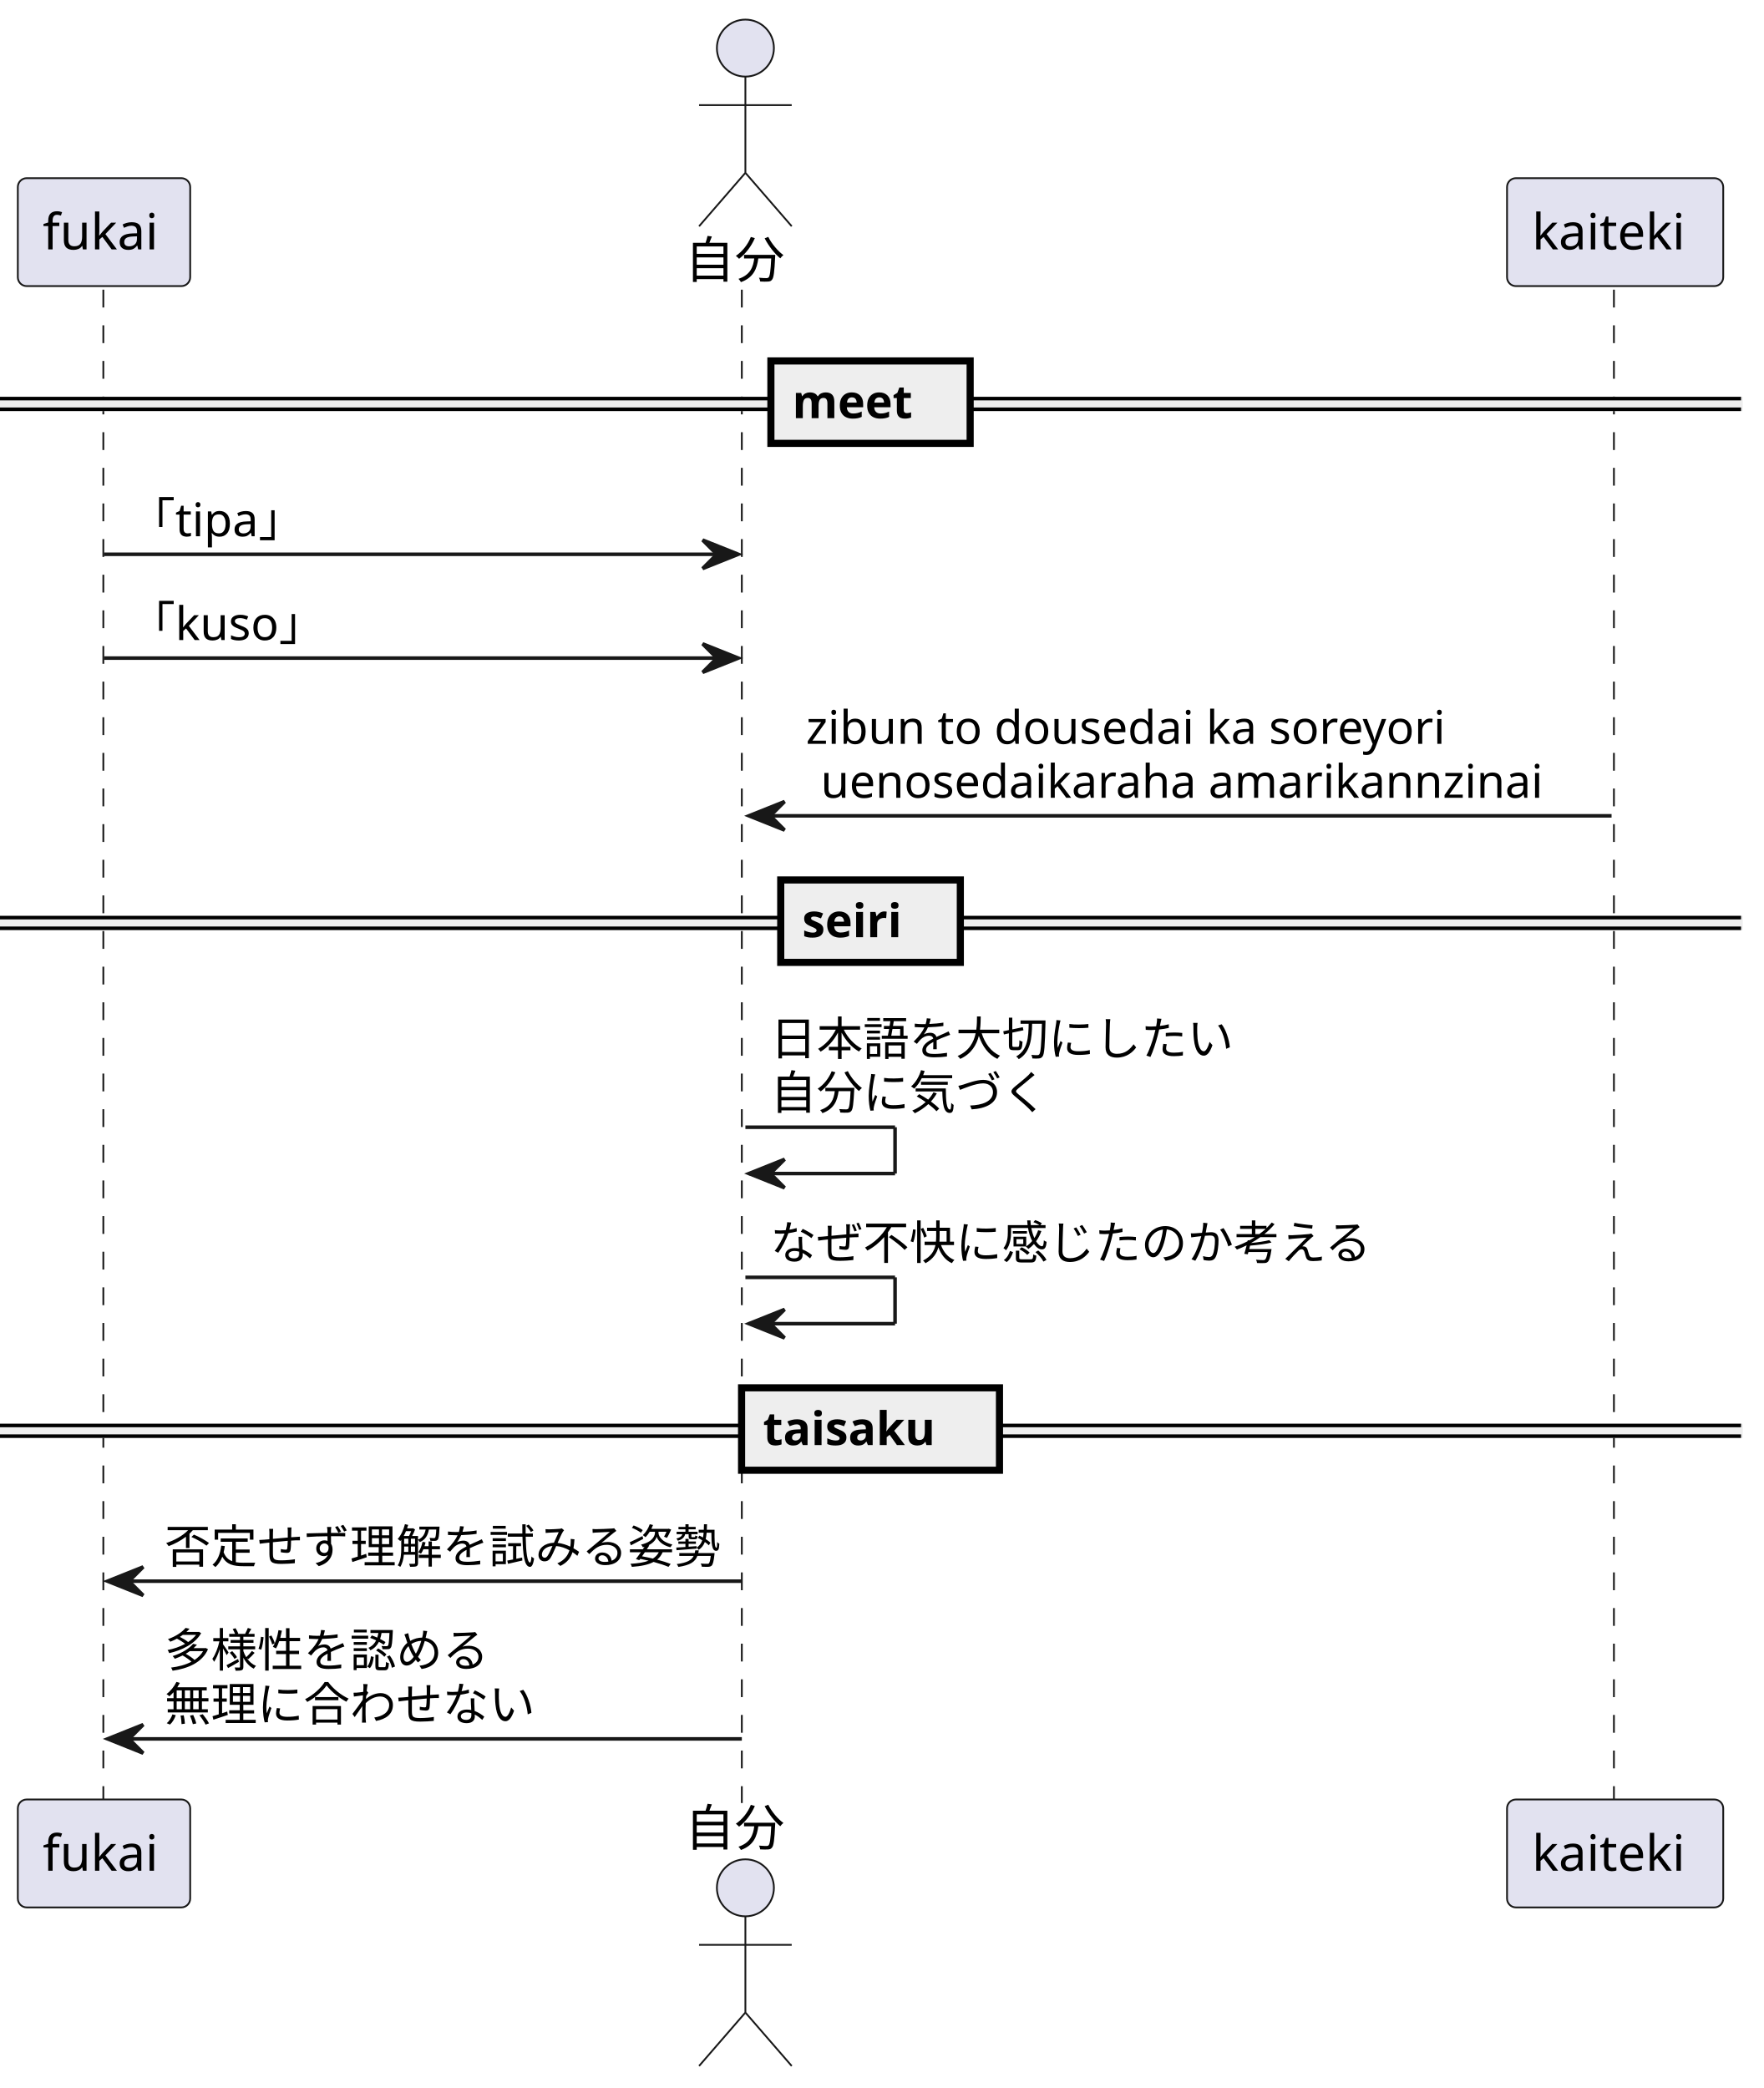
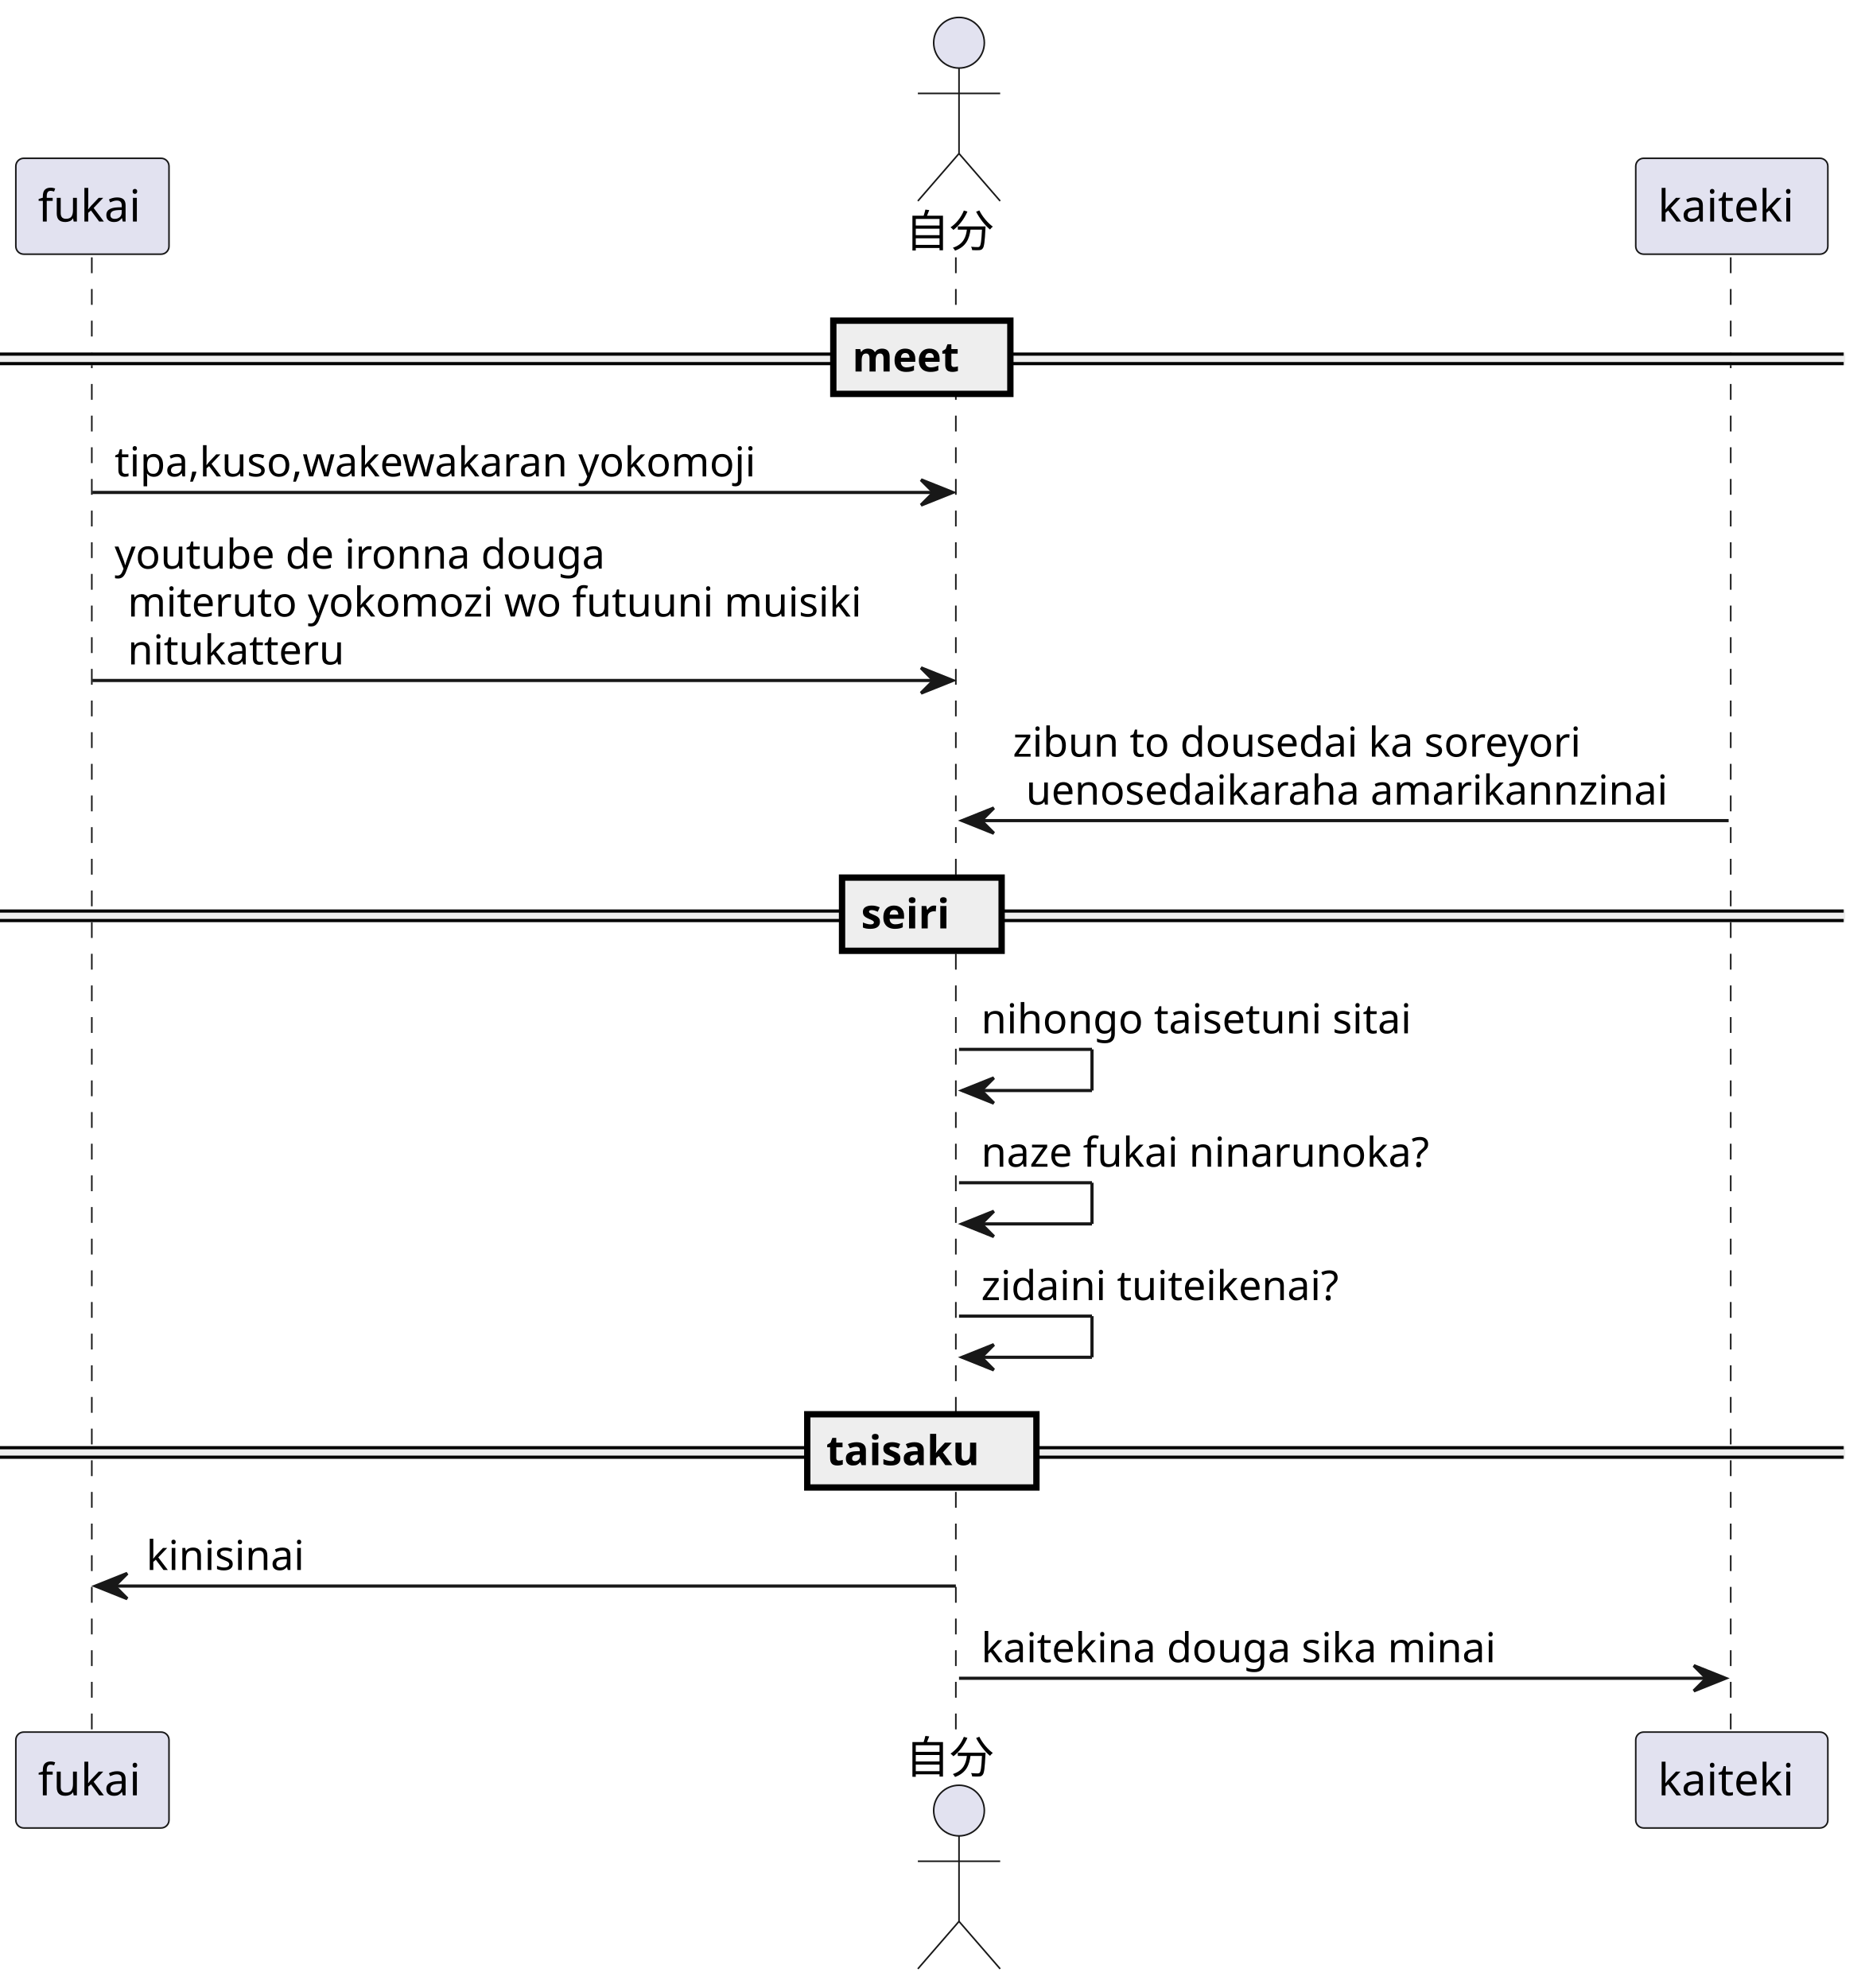
- <svg xmlns="http://www.w3.org/2000/svg" contentStyleType="text/css" data-diagram-type="SEQUENCE" height="586px" preserveAspectRatio="none" style="width:495px;height:586px;background:#FFFFFF;" version="1.1" viewBox="0 0 495 586" width="495px" zoomAndPan="magnify">
+ <svg xmlns="http://www.w3.org/2000/svg" contentStyleType="text/css" data-diagram-type="SEQUENCE" height="628px" preserveAspectRatio="none" style="width:589px;height:628px;background:#FFFFFF;" version="1.1" viewBox="0 0 589 628" width="589px" zoomAndPan="magnify">
  <defs />
  <g>
    <g>
-       <rect fill="#000000" fill-opacity="0" height="424.727" width="8" x="25.189" y="81.297" />
-       <line style="stroke:#181818;stroke-width:0.5;stroke-dasharray:5.0,5.0;" x1="29" x2="29" y1="81.297" y2="506.023" />
+       <rect fill="#000000" fill-opacity="0" height="466.859" width="8" x="25.189" y="81.297" />
+       <line style="stroke:#181818;stroke-width:0.5;stroke-dasharray:5.0,5.0;" x1="29" x2="29" y1="81.297" y2="548.156" />
    </g>
    <g>
-       <rect fill="#000000" fill-opacity="0" height="424.727" width="8" x="205.189" y="81.297" />
-       <line style="stroke:#181818;stroke-width:0.5;stroke-dasharray:5.0,5.0;" x1="208.189" x2="208.189" y1="81.297" y2="506.023" />
+       <rect fill="#000000" fill-opacity="0" height="466.859" width="8" x="298.906" y="81.297" />
+       <line style="stroke:#181818;stroke-width:0.5;stroke-dasharray:5.0,5.0;" x1="301.906" x2="301.906" y1="81.297" y2="548.156" />
    </g>
    <g>
-       <rect fill="#000000" fill-opacity="0" height="424.727" width="8" x="449.275" y="81.297" />
-       <line style="stroke:#181818;stroke-width:0.5;stroke-dasharray:5.0,5.0;" x1="452.937" x2="452.937" y1="81.297" y2="506.023" />
+       <rect fill="#000000" fill-opacity="0" height="466.859" width="8" x="542.992" y="81.297" />
+       <line style="stroke:#181818;stroke-width:0.5;stroke-dasharray:5.0,5.0;" x1="546.654" x2="546.654" y1="81.297" y2="548.156" />
    </g>
    <g class="participant participant-head" data-participant="fukai">
      <rect fill="#E2E2F0" height="30.297" rx="2.5" ry="2.5" style="stroke:#181818;stroke-width:0.5;" width="48.378" x="5" y="50" />
      <text fill="#000000" font-family="sans-serif" font-size="14" lengthAdjust="spacing" textLength="34.378" x="12" y="69.995">fukai</text>
    </g>
    <g class="participant participant-tail" data-participant="fukai">
-       <rect fill="#E2E2F0" height="30.297" rx="2.5" ry="2.5" style="stroke:#181818;stroke-width:0.5;" width="48.378" x="5" y="505.023" />
-       <text fill="#000000" font-family="sans-serif" font-size="14" lengthAdjust="spacing" textLength="34.378" x="12" y="525.019">fukai</text>
+       <rect fill="#E2E2F0" height="30.297" rx="2.5" ry="2.5" style="stroke:#181818;stroke-width:0.5;" width="48.378" x="5" y="547.156" />
+       <text fill="#000000" font-family="sans-serif" font-size="14" lengthAdjust="spacing" textLength="34.378" x="12" y="567.151">fukai</text>
    </g>
    <g class="participant participant-head" data-participant="self">
-       <text fill="#000000" font-family="sans-serif" font-size="14" lengthAdjust="spacing" textLength="28" x="192.189" y="77.995">自分</text>
-       <ellipse cx="209.189" cy="13.5" fill="#E2E2F0" rx="8" ry="8" style="stroke:#181818;stroke-width:0.5;" />
-       <path d="M209.189,21.5 L209.189,48.5 M196.189,29.5 L222.189,29.5 M209.189,48.5 L196.189,63.5 M209.189,48.5 L222.189,63.5" fill="none" style="stroke:#181818;stroke-width:0.5;" />
+       <text fill="#000000" font-family="sans-serif" font-size="14" lengthAdjust="spacing" textLength="28" x="285.906" y="77.995">自分</text>
+       <ellipse cx="302.906" cy="13.5" fill="#E2E2F0" rx="8" ry="8" style="stroke:#181818;stroke-width:0.5;" />
+       <path d="M302.906,21.5 L302.906,48.5 M289.906,29.5 L315.906,29.5 M302.906,48.5 L289.906,63.5 M302.906,48.5 L315.906,63.5" fill="none" style="stroke:#181818;stroke-width:0.5;" />
    </g>
    <g class="participant participant-tail" data-participant="self">
-       <text fill="#000000" font-family="sans-serif" font-size="14" lengthAdjust="spacing" textLength="28" x="192.189" y="518.019">自分</text>
-       <ellipse cx="209.189" cy="529.82" fill="#E2E2F0" rx="8" ry="8" style="stroke:#181818;stroke-width:0.5;" />
-       <path d="M209.189,537.82 L209.189,564.82 M196.189,545.82 L222.189,545.82 M209.189,564.82 L196.189,579.82 M209.189,564.82 L222.189,579.82" fill="none" style="stroke:#181818;stroke-width:0.5;" />
+       <text fill="#000000" font-family="sans-serif" font-size="14" lengthAdjust="spacing" textLength="28" x="285.906" y="560.151">自分</text>
+       <ellipse cx="302.906" cy="571.953" fill="#E2E2F0" rx="8" ry="8" style="stroke:#181818;stroke-width:0.5;" />
+       <path d="M302.906,579.953 L302.906,606.953 M289.906,587.953 L315.906,587.953 M302.906,606.953 L289.906,621.953 M302.906,606.953 L315.906,621.953" fill="none" style="stroke:#181818;stroke-width:0.5;" />
    </g>
    <g class="participant participant-head" data-participant="kaiteki">
-       <rect fill="#E2E2F0" height="30.297" rx="2.5" ry="2.5" style="stroke:#181818;stroke-width:0.5;" width="60.676" x="422.937" y="50" />
-       <text fill="#000000" font-family="sans-serif" font-size="14" lengthAdjust="spacing" textLength="46.676" x="429.937" y="69.995">kaiteki</text>
+       <rect fill="#E2E2F0" height="30.297" rx="2.5" ry="2.5" style="stroke:#181818;stroke-width:0.5;" width="60.676" x="516.654" y="50" />
+       <text fill="#000000" font-family="sans-serif" font-size="14" lengthAdjust="spacing" textLength="46.676" x="523.654" y="69.995">kaiteki</text>
    </g>
    <g class="participant participant-tail" data-participant="kaiteki">
-       <rect fill="#E2E2F0" height="30.297" rx="2.5" ry="2.5" style="stroke:#181818;stroke-width:0.5;" width="60.676" x="422.937" y="505.023" />
-       <text fill="#000000" font-family="sans-serif" font-size="14" lengthAdjust="spacing" textLength="46.676" x="429.937" y="525.019">kaiteki</text>
+       <rect fill="#E2E2F0" height="30.297" rx="2.5" ry="2.5" style="stroke:#181818;stroke-width:0.5;" width="60.676" x="516.654" y="547.156" />
+       <text fill="#000000" font-family="sans-serif" font-size="14" lengthAdjust="spacing" textLength="46.676" x="523.654" y="567.151">kaiteki</text>
    </g>
-     <rect fill="#EEEEEE" height="3" style="stroke:#EEEEEE;stroke-width:1;" width="488.613" x="0" y="111.863" />
-     <line style="stroke:#000000;stroke-width:1;" x1="0" x2="488.613" y1="111.863" y2="111.863" />
-     <line style="stroke:#000000;stroke-width:1;" x1="0" x2="488.613" y1="114.863" y2="114.863" />
-     <rect fill="#EEEEEE" height="23.133" style="stroke:#000000;stroke-width:2;" width="55.92" x="216.346" y="101.297" />
-     <text fill="#000000" font-family="sans-serif" font-size="13" font-weight="bold" lengthAdjust="spacing" textLength="37.394" x="222.346" y="117.364">meet</text>
+     <rect fill="#EEEEEE" height="3" style="stroke:#EEEEEE;stroke-width:1;" width="582.33" x="0" y="111.863" />
+     <line style="stroke:#000000;stroke-width:1;" x1="0" x2="582.33" y1="111.863" y2="111.863" />
+     <line style="stroke:#000000;stroke-width:1;" x1="0" x2="582.33" y1="114.863" y2="114.863" />
+     <rect fill="#EEEEEE" height="23.133" style="stroke:#000000;stroke-width:2;" width="55.92" x="263.205" y="101.297" />
+     <text fill="#000000" font-family="sans-serif" font-size="13" font-weight="bold" lengthAdjust="spacing" textLength="37.394" x="269.205" y="117.364">meet</text>
    <g class="message" data-participant-1="fukai" data-participant-2="self">
-       <polygon fill="#181818" points="197.189,151.562,207.189,155.562,197.189,159.562,201.189,155.562" style="stroke:#181818;stroke-width:1;" />
-       <line style="stroke:#181818;stroke-width:1;" x1="29.189" x2="203.189" y1="155.562" y2="155.562" />
-       <text fill="#000000" font-family="sans-serif" font-size="13" lengthAdjust="spacing" textLength="50.927" x="36.189" y="150.497">「tipa」</text>
+       <polygon fill="#181818" points="290.906,151.562,300.906,155.562,290.906,159.562,294.906,155.562" style="stroke:#181818;stroke-width:1;" />
+       <line style="stroke:#181818;stroke-width:1;" x1="29.189" x2="296.906" y1="155.562" y2="155.562" />
+       <text fill="#000000" font-family="sans-serif" font-size="13" lengthAdjust="spacing" textLength="216.557" x="36.189" y="150.497">tipa,kuso,wakewakaran yokomoji</text>
    </g>
    <g class="message" data-participant-1="fukai" data-participant-2="self">
-       <polygon fill="#181818" points="197.189,180.695,207.189,184.695,197.189,188.695,201.189,184.695" style="stroke:#181818;stroke-width:1;" />
-       <line style="stroke:#181818;stroke-width:1;" x1="29.189" x2="203.189" y1="184.695" y2="184.695" />
-       <text fill="#000000" font-family="sans-serif" font-size="13" lengthAdjust="spacing" textLength="56.494" x="36.189" y="179.629">「kuso」</text>
+       <polygon fill="#181818" points="290.906,210.961,300.906,214.961,290.906,218.961,294.906,214.961" style="stroke:#181818;stroke-width:1;" />
+       <line style="stroke:#181818;stroke-width:1;" x1="29.189" x2="296.906" y1="214.961" y2="214.961" />
+       <text fill="#000000" font-family="sans-serif" font-size="13" lengthAdjust="spacing" textLength="164.138" x="36.189" y="179.629">youtube de ironna douga</text>
+       <text fill="#000000" font-family="sans-serif" font-size="13" lengthAdjust="spacing" textLength="245.584" x="40.321" y="194.762">miteruto yokomozi wo futuuni muisiki</text>
+       <text fill="#000000" font-family="sans-serif" font-size="13" lengthAdjust="spacing" textLength="72.459" x="40.321" y="209.895">nitukatteru</text>
    </g>
    <g class="message" data-participant-1="kaiteki" data-participant-2="self">
-       <polygon fill="#181818" points="220.189,224.961,210.189,228.961,220.189,232.961,216.189,228.961" style="stroke:#181818;stroke-width:1;" />
-       <line style="stroke:#181818;stroke-width:1;" x1="214.189" x2="452.275" y1="228.961" y2="228.961" />
-       <text fill="#000000" font-family="sans-serif" font-size="13" lengthAdjust="spacing" textLength="191.959" x="226.189" y="208.762">zibun to dousedai ka soreyori</text>
-       <text fill="#000000" font-family="sans-serif" font-size="13" lengthAdjust="spacing" textLength="215.954" x="230.321" y="223.895">uenosedaikaraha amarikannzinai</text>
+       <polygon fill="#181818" points="313.906,255.227,303.906,259.227,313.906,263.227,309.906,259.227" style="stroke:#181818;stroke-width:1;" />
+       <line style="stroke:#181818;stroke-width:1;" x1="307.906" x2="545.992" y1="259.227" y2="259.227" />
+       <text fill="#000000" font-family="sans-serif" font-size="13" lengthAdjust="spacing" textLength="191.959" x="319.906" y="239.028">zibun to dousedai ka soreyori</text>
+       <text fill="#000000" font-family="sans-serif" font-size="13" lengthAdjust="spacing" textLength="215.954" x="324.038" y="254.161">uenosedaikaraha amarikannzinai</text>
    </g>
-     <rect fill="#EEEEEE" height="3" style="stroke:#EEEEEE;stroke-width:1;" width="488.613" x="0" y="257.527" />
-     <line style="stroke:#000000;stroke-width:1;" x1="0" x2="488.613" y1="257.527" y2="257.527" />
-     <line style="stroke:#000000;stroke-width:1;" x1="0" x2="488.613" y1="260.527" y2="260.527" />
-     <rect fill="#EEEEEE" height="23.133" style="stroke:#000000;stroke-width:2;" width="50.404" x="219.105" y="246.961" />
-     <text fill="#000000" font-family="sans-serif" font-size="13" font-weight="bold" lengthAdjust="spacing" textLength="31.878" x="225.105" y="263.028">seiri</text>
+     <rect fill="#EEEEEE" height="3" style="stroke:#EEEEEE;stroke-width:1;" width="582.33" x="0" y="287.793" />
+     <line style="stroke:#000000;stroke-width:1;" x1="0" x2="582.33" y1="287.793" y2="287.793" />
+     <line style="stroke:#000000;stroke-width:1;" x1="0" x2="582.33" y1="290.793" y2="290.793" />
+     <rect fill="#EEEEEE" height="23.133" style="stroke:#000000;stroke-width:2;" width="50.404" x="265.963" y="277.227" />
+     <text fill="#000000" font-family="sans-serif" font-size="13" font-weight="bold" lengthAdjust="spacing" textLength="31.878" x="271.963" y="293.293">seiri</text>
    <g class="message" data-participant-1="self" data-participant-2="self">
-       <line style="stroke:#181818;stroke-width:1;" x1="209.189" x2="251.189" y1="316.359" y2="316.359" />
-       <line style="stroke:#181818;stroke-width:1;" x1="251.189" x2="251.189" y1="316.359" y2="329.359" />
-       <line style="stroke:#181818;stroke-width:1;" x1="210.189" x2="251.189" y1="329.359" y2="329.359" />
-       <polygon fill="#181818" points="220.189,325.359,210.189,329.359,220.189,333.359,216.189,329.359" style="stroke:#181818;stroke-width:1;" />
-       <text fill="#000000" font-family="sans-serif" font-size="13" lengthAdjust="spacing" textLength="130" x="216.189" y="296.161">日本語を大切にしたい</text>
-       <text fill="#000000" font-family="sans-serif" font-size="13" lengthAdjust="spacing" textLength="78" x="216.189" y="311.293">自分に気づく</text>
+       <line style="stroke:#181818;stroke-width:1;" x1="302.906" x2="344.906" y1="331.492" y2="331.492" />
+       <line style="stroke:#181818;stroke-width:1;" x1="344.906" x2="344.906" y1="331.492" y2="344.492" />
+       <line style="stroke:#181818;stroke-width:1;" x1="303.906" x2="344.906" y1="344.492" y2="344.492" />
+       <polygon fill="#181818" points="313.906,340.492,303.906,344.492,313.906,348.492,309.906,344.492" style="stroke:#181818;stroke-width:1;" />
+       <text fill="#000000" font-family="sans-serif" font-size="13" lengthAdjust="spacing" textLength="144.447" x="309.906" y="326.426">nihongo taisetuni sitai</text>
    </g>
    <g class="message" data-participant-1="self" data-participant-2="self">
-       <line style="stroke:#181818;stroke-width:1;" x1="209.189" x2="251.189" y1="358.492" y2="358.492" />
-       <line style="stroke:#181818;stroke-width:1;" x1="251.189" x2="251.189" y1="358.492" y2="371.492" />
-       <line style="stroke:#181818;stroke-width:1;" x1="210.189" x2="251.189" y1="371.492" y2="371.492" />
-       <polygon fill="#181818" points="220.189,367.492,210.189,371.492,220.189,375.492,216.189,371.492" style="stroke:#181818;stroke-width:1;" />
-       <text fill="#000000" font-family="sans-serif" font-size="13" lengthAdjust="spacing" textLength="169" x="216.189" y="353.426">なぜ不快に感じたのか考える</text>
+       <line style="stroke:#181818;stroke-width:1;" x1="302.906" x2="344.906" y1="373.625" y2="373.625" />
+       <line style="stroke:#181818;stroke-width:1;" x1="344.906" x2="344.906" y1="373.625" y2="386.625" />
+       <line style="stroke:#181818;stroke-width:1;" x1="303.906" x2="344.906" y1="386.625" y2="386.625" />
+       <polygon fill="#181818" points="313.906,382.625,303.906,386.625,313.906,390.625,309.906,386.625" style="stroke:#181818;stroke-width:1;" />
+       <text fill="#000000" font-family="sans-serif" font-size="13" lengthAdjust="spacing" textLength="151.442" x="309.906" y="368.559">naze fukai ninarunoka?</text>
    </g>
-     <rect fill="#EEEEEE" height="3" style="stroke:#EEEEEE;stroke-width:1;" width="488.613" x="0" y="400.059" />
-     <line style="stroke:#000000;stroke-width:1;" x1="0" x2="488.613" y1="400.059" y2="400.059" />
-     <line style="stroke:#000000;stroke-width:1;" x1="0" x2="488.613" y1="403.059" y2="403.059" />
-     <rect fill="#EEEEEE" height="23.133" style="stroke:#000000;stroke-width:2;" width="72.379" x="208.117" y="389.492" />
-     <text fill="#000000" font-family="sans-serif" font-size="13" font-weight="bold" lengthAdjust="spacing" textLength="53.853" x="214.117" y="405.559">taisaku</text>
+     <g class="message" data-participant-1="self" data-participant-2="self">
+       <line style="stroke:#181818;stroke-width:1;" x1="302.906" x2="344.906" y1="415.758" y2="415.758" />
+       <line style="stroke:#181818;stroke-width:1;" x1="344.906" x2="344.906" y1="415.758" y2="428.758" />
+       <line style="stroke:#181818;stroke-width:1;" x1="303.906" x2="344.906" y1="428.758" y2="428.758" />
+       <polygon fill="#181818" points="313.906,424.758,303.906,428.758,313.906,432.758,309.906,428.758" style="stroke:#181818;stroke-width:1;" />
+       <text fill="#000000" font-family="sans-serif" font-size="13" lengthAdjust="spacing" textLength="122.148" x="309.906" y="410.692">zidaini tuiteikenai?</text>
+     </g>
+     <rect fill="#EEEEEE" height="3" style="stroke:#EEEEEE;stroke-width:1;" width="582.33" x="0" y="457.324" />
+     <line style="stroke:#000000;stroke-width:1;" x1="0" x2="582.33" y1="457.324" y2="457.324" />
+     <line style="stroke:#000000;stroke-width:1;" x1="0" x2="582.33" y1="460.324" y2="460.324" />
+     <rect fill="#EEEEEE" height="23.133" style="stroke:#000000;stroke-width:2;" width="72.379" x="254.975" y="446.758" />
+     <text fill="#000000" font-family="sans-serif" font-size="13" font-weight="bold" lengthAdjust="spacing" textLength="53.853" x="260.975" y="462.825">taisaku</text>
    <g class="message" data-participant-1="self" data-participant-2="fukai">
-       <polygon fill="#181818" points="40.189,439.758,30.189,443.758,40.189,447.758,36.189,443.758" style="stroke:#181818;stroke-width:1;" />
-       <line style="stroke:#181818;stroke-width:1;" x1="34.189" x2="208.189" y1="443.758" y2="443.758" />
-       <text fill="#000000" font-family="sans-serif" font-size="13" lengthAdjust="spacing" textLength="156" x="46.189" y="438.692">否定せず理解を試みる姿勢</text>
+       <polygon fill="#181818" points="40.189,497.023,30.189,501.023,40.189,505.023,36.189,501.023" style="stroke:#181818;stroke-width:1;" />
+       <line style="stroke:#181818;stroke-width:1;" x1="34.189" x2="301.906" y1="501.023" y2="501.023" />
+       <text fill="#000000" font-family="sans-serif" font-size="13" lengthAdjust="spacing" textLength="53.193" x="46.189" y="495.957">kinisinai</text>
    </g>
-     <g class="message" data-participant-1="self" data-participant-2="fukai">
-       <polygon fill="#181818" points="40.189,484.023,30.189,488.023,40.189,492.023,36.189,488.023" style="stroke:#181818;stroke-width:1;" />
-       <line style="stroke:#181818;stroke-width:1;" x1="34.189" x2="208.189" y1="488.023" y2="488.023" />
-       <text fill="#000000" font-family="sans-serif" font-size="13" lengthAdjust="spacing" textLength="91" x="46.189" y="467.825">多様性を認める</text>
-       <text fill="#000000" font-family="sans-serif" font-size="13" lengthAdjust="spacing" textLength="104" x="46.189" y="482.957">無理に合わせない</text>
+     <g class="message" data-participant-1="self" data-participant-2="kaiteki">
+       <polygon fill="#181818" points="534.992,526.156,544.992,530.156,534.992,534.156,538.992,530.156" style="stroke:#181818;stroke-width:1;" />
+       <line style="stroke:#181818;stroke-width:1;" x1="302.906" x2="540.992" y1="530.156" y2="530.156" />
+       <text fill="#000000" font-family="sans-serif" font-size="13" lengthAdjust="spacing" textLength="174.58" x="309.906" y="525.09">kaitekina douga sika minai</text>
    </g>
  </g>
</svg>
